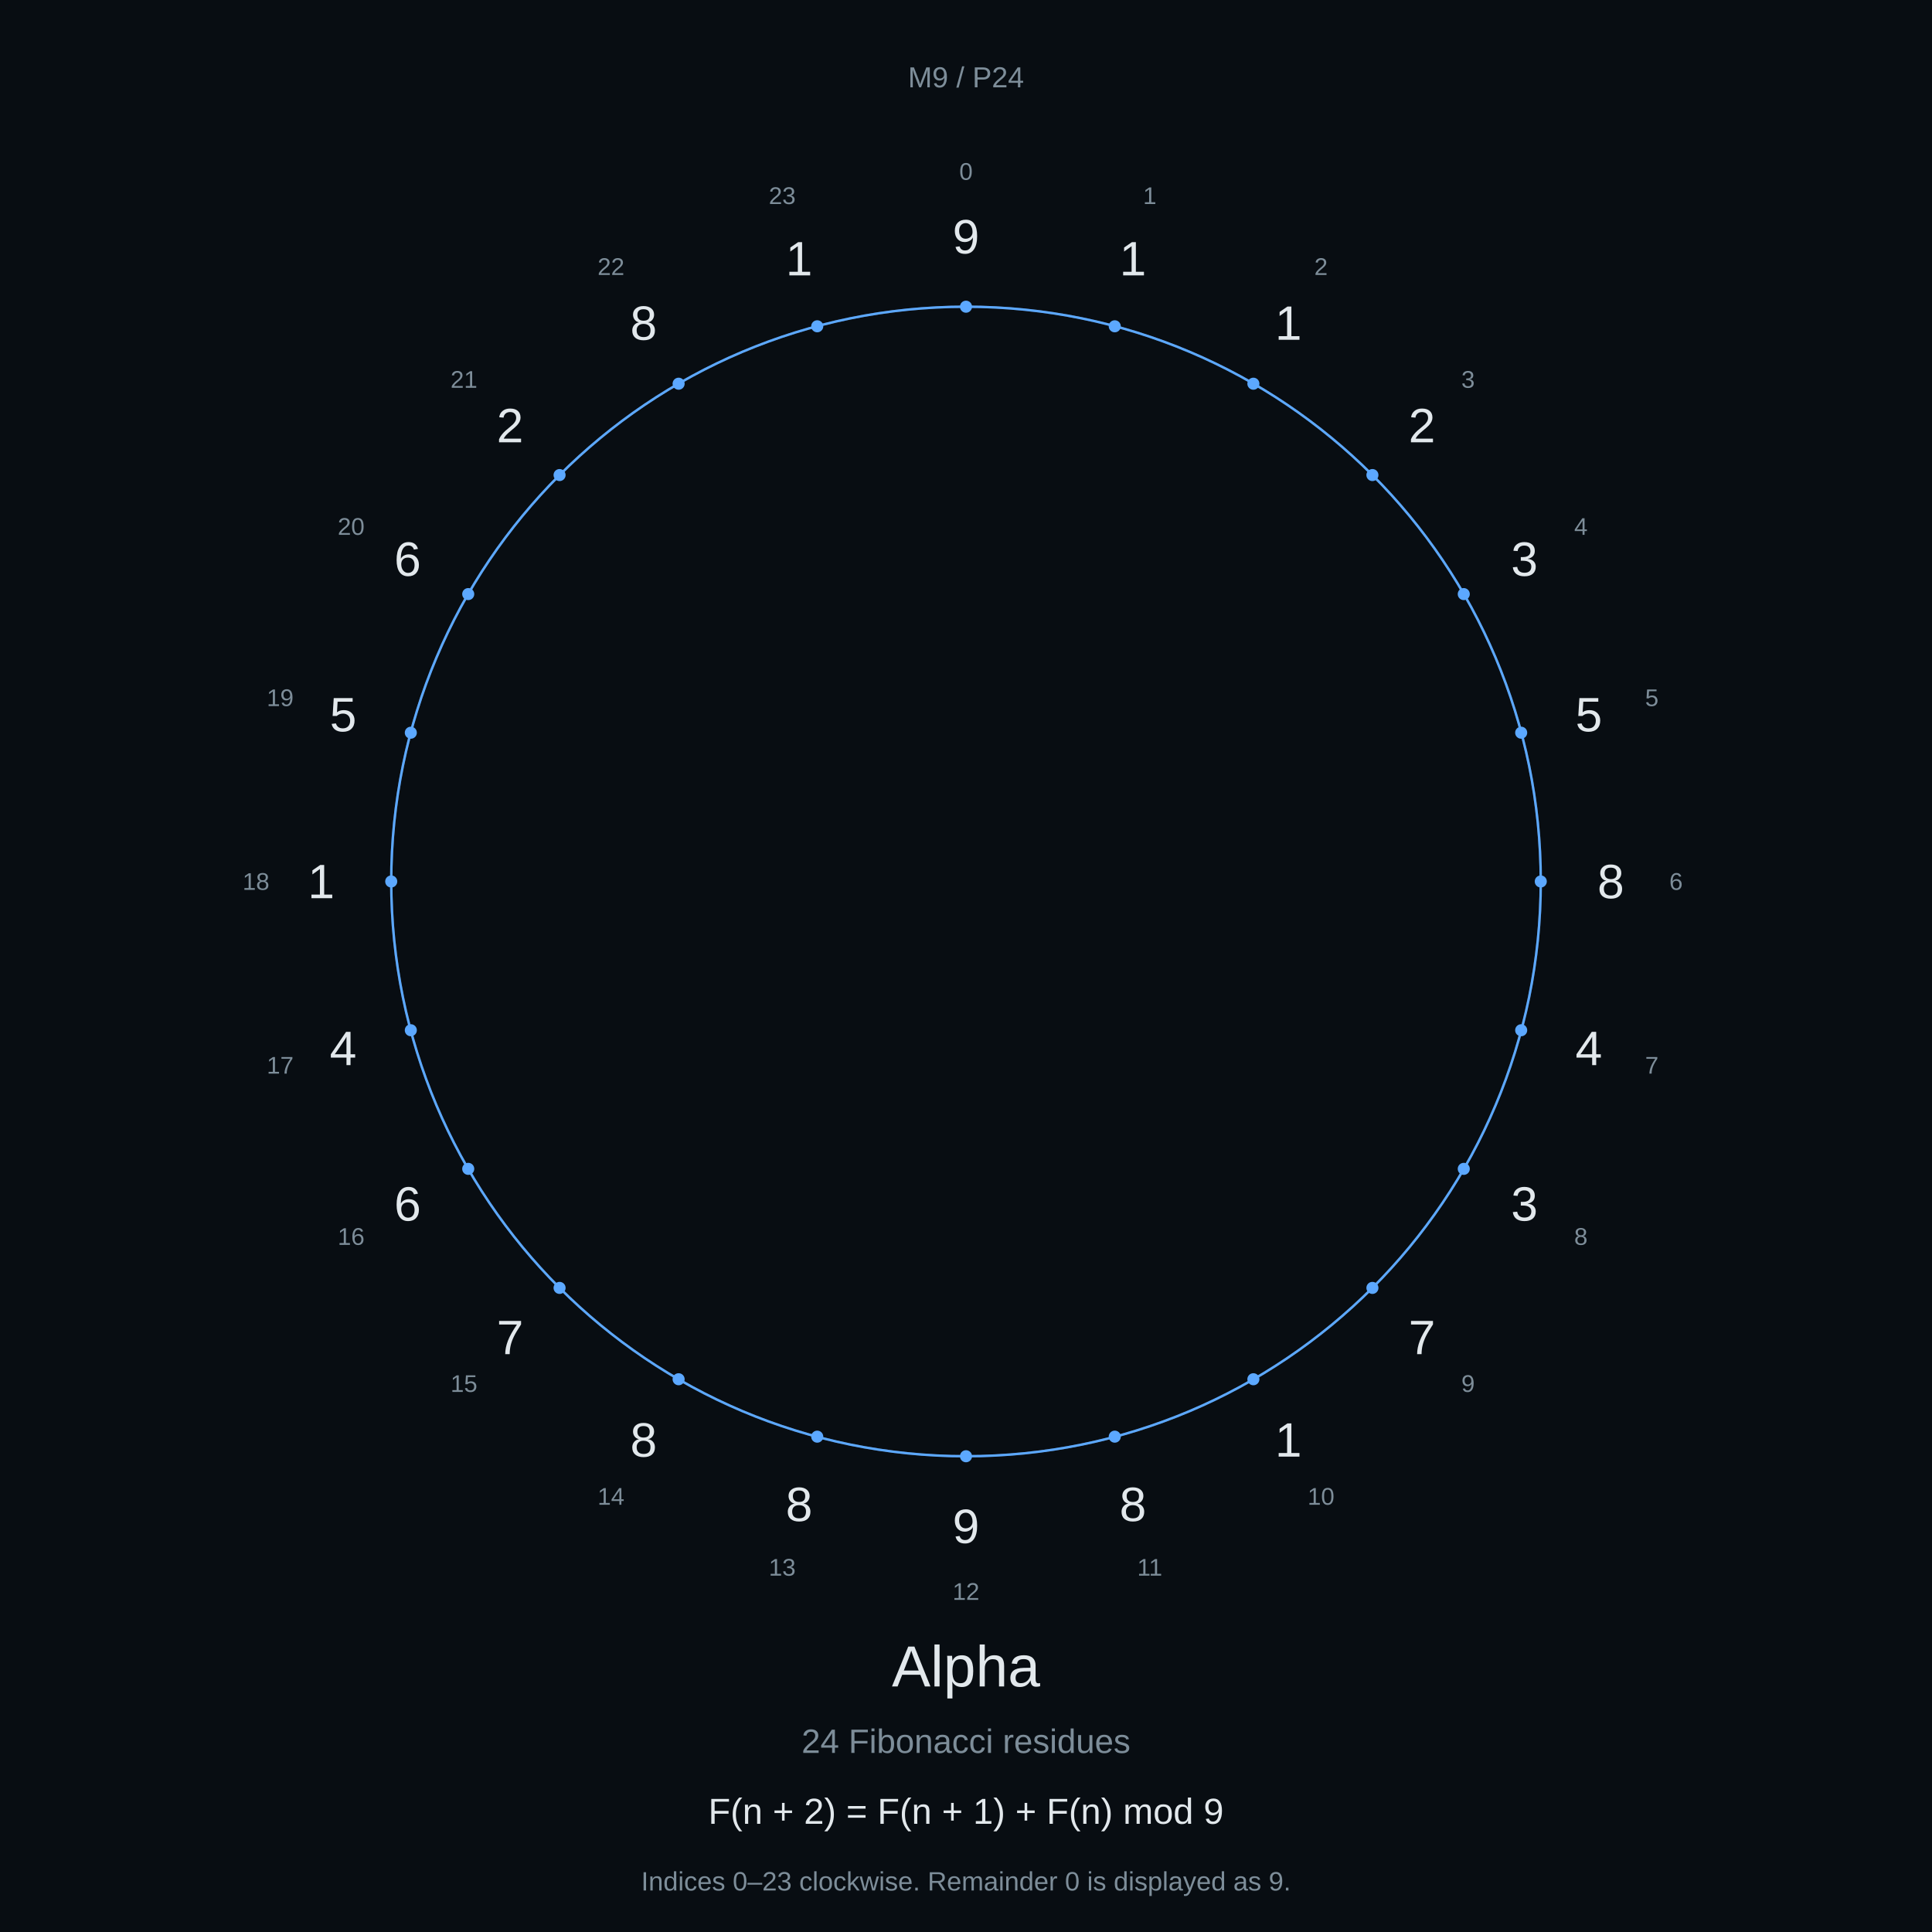
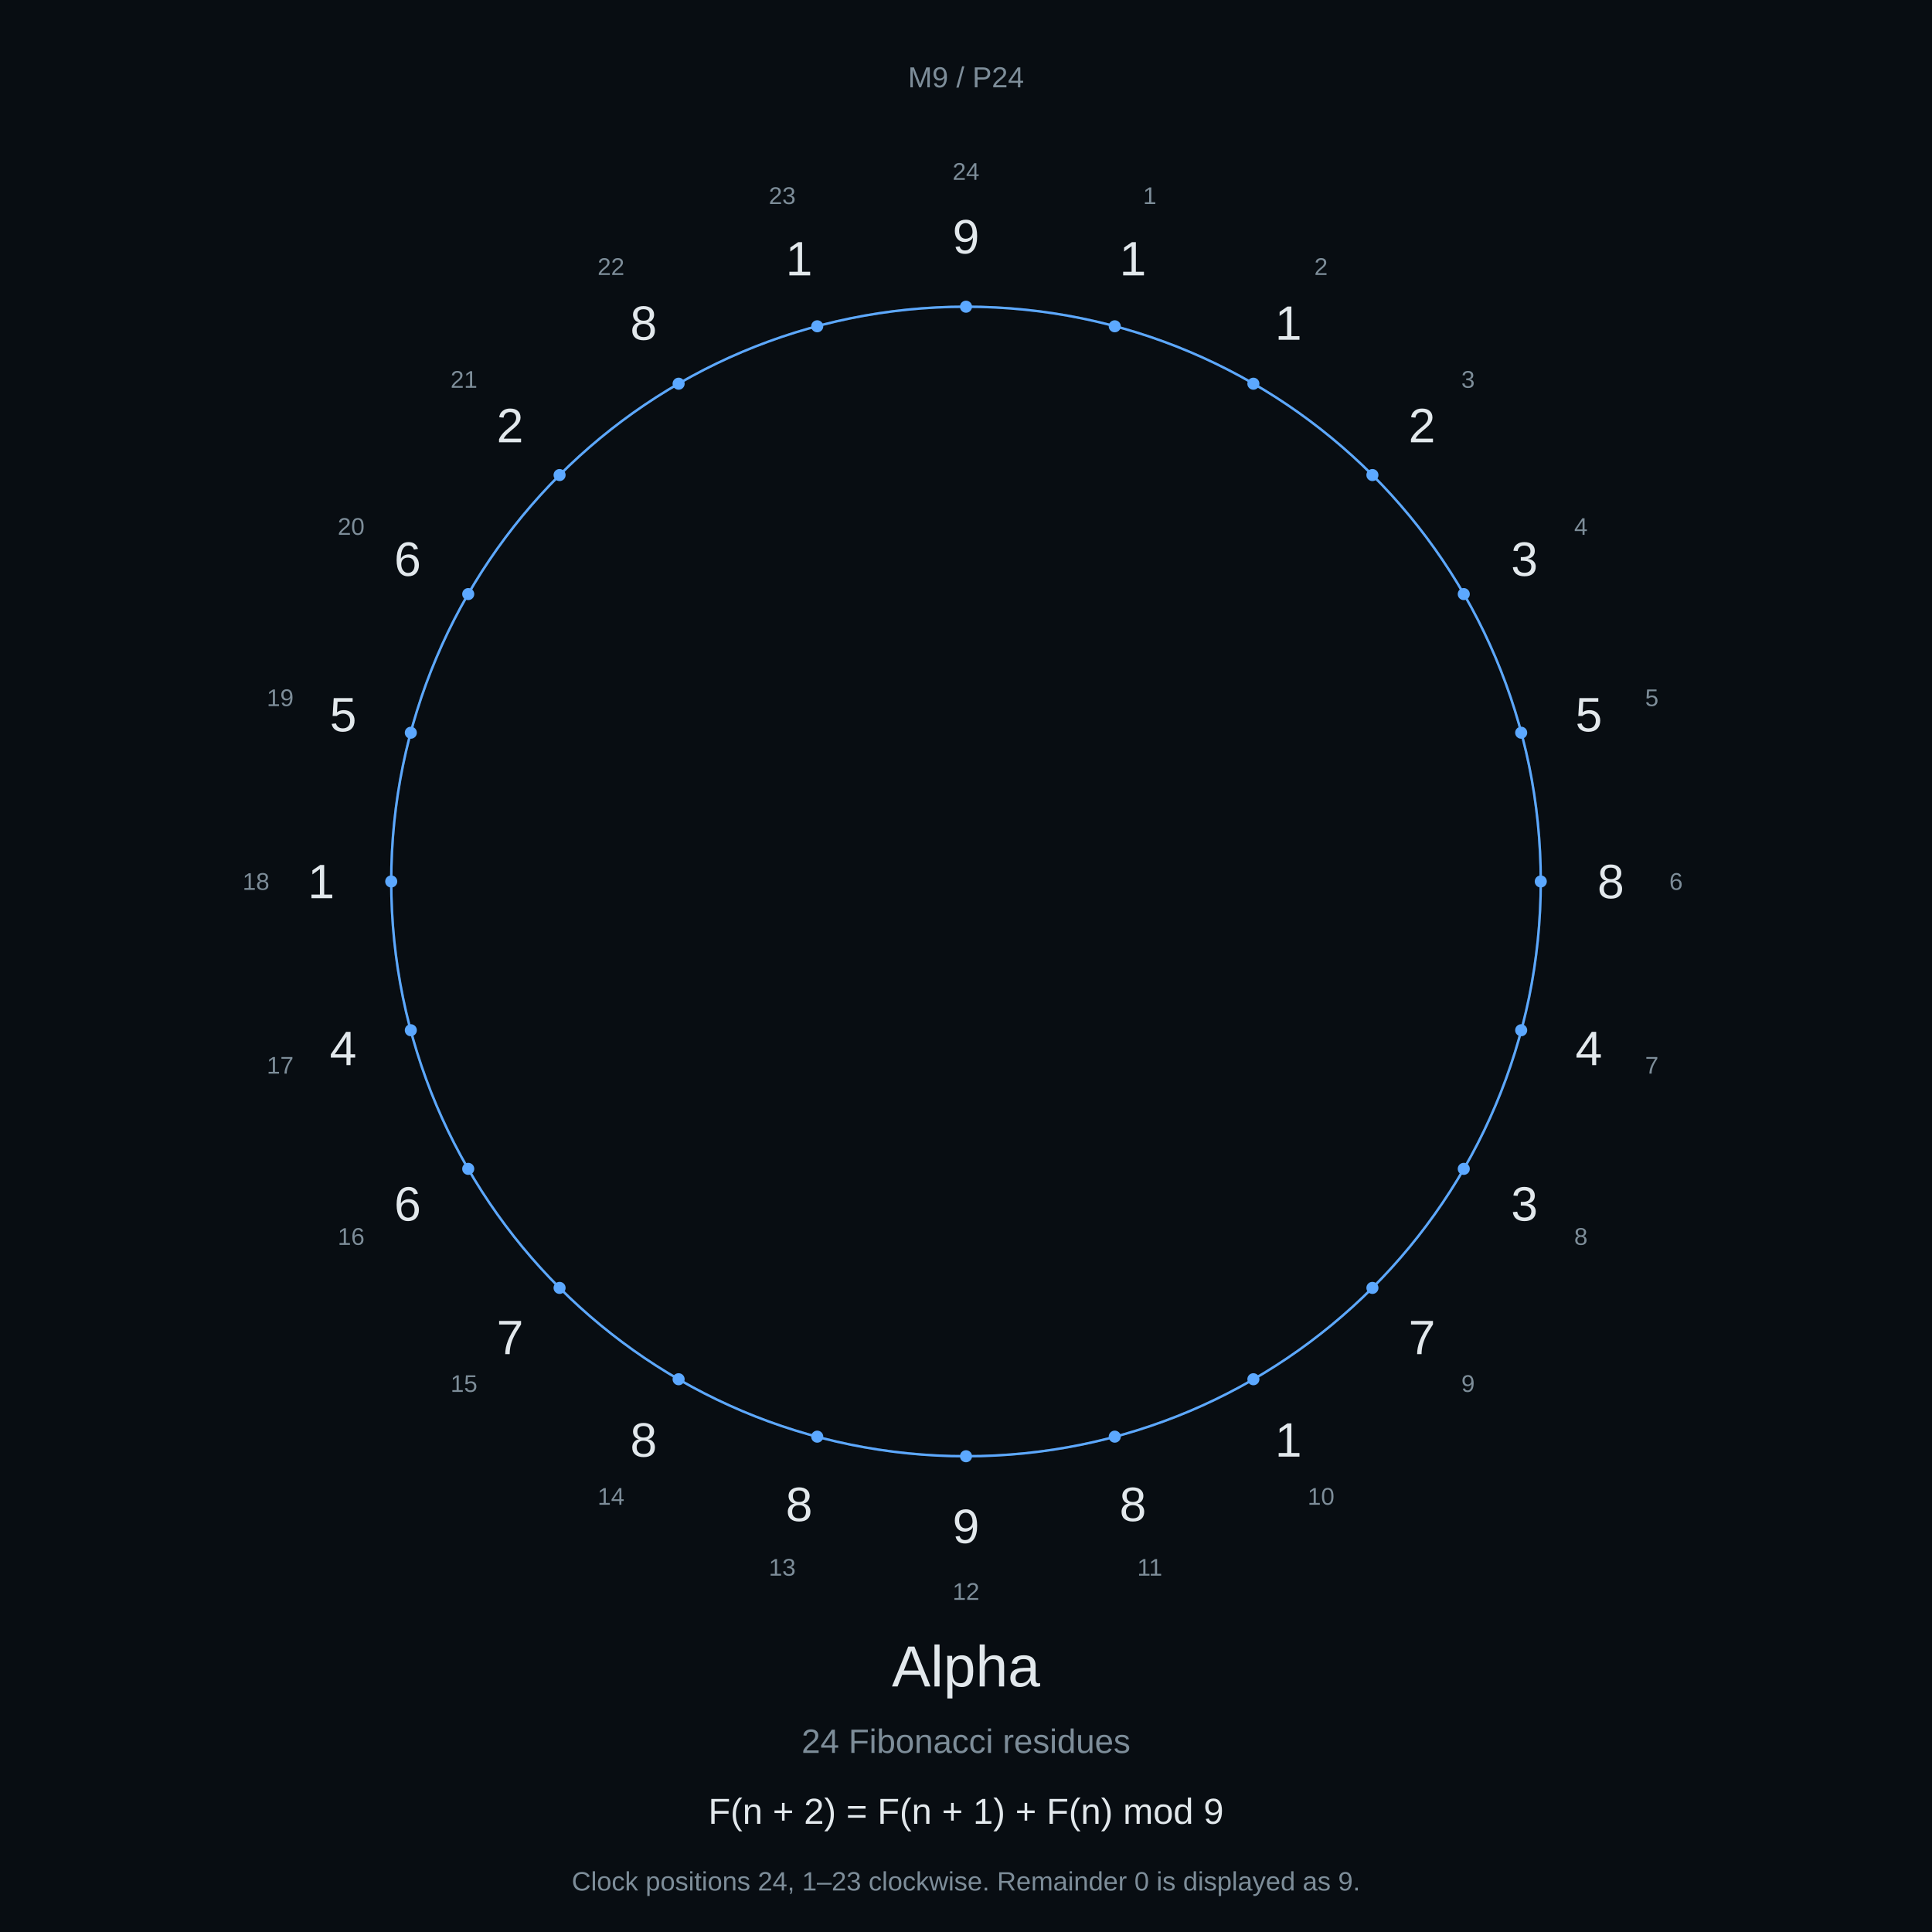
<svg xmlns="http://www.w3.org/2000/svg" viewBox="0 0 800 800" role="img">
  <rect width="800" height="800" fill="#080d12" />
  <circle cx="400" cy="365" r="238" stroke="#34434e" stroke-width="1" fill="none" />
  <circle cx="400" cy="365" r="238" stroke="#5ca8ff" stroke-width="1" fill="none" />
  <circle cx="400.0" cy="127.0" r="2" stroke="#5ca8ff" stroke-width="1" fill="#5ca8ff" />
  <text x="400.0" y="98.0" font-family="Arial, sans-serif" font-size="20" fill="#e2e8ec" text-anchor="middle" dominant-baseline="central">9</text>
-   <text x="400.0" y="71.0" font-family="Arial, sans-serif" font-size="10" fill="#7d8d99" text-anchor="middle" dominant-baseline="central">0</text>
+   <text x="400.0" y="71.0" font-family="Arial, sans-serif" font-size="10" fill="#7d8d99" text-anchor="middle" dominant-baseline="central">24</text>
  <circle cx="461.599" cy="135.11" r="2" stroke="#5ca8ff" stroke-width="1" fill="#5ca8ff" />
  <text x="469.105" y="107.098" font-family="Arial, sans-serif" font-size="20" fill="#e2e8ec" text-anchor="middle" dominant-baseline="central">1</text>
  <text x="476.093" y="81.018" font-family="Arial, sans-serif" font-size="10" fill="#7d8d99" text-anchor="middle" dominant-baseline="central">1</text>
  <circle cx="519.0" cy="158.886" r="2" stroke="#5ca8ff" stroke-width="1" fill="#5ca8ff" />
  <text x="533.5" y="133.771" font-family="Arial, sans-serif" font-size="20" fill="#e2e8ec" text-anchor="middle" dominant-baseline="central">1</text>
  <text x="547.0" y="110.389" font-family="Arial, sans-serif" font-size="10" fill="#7d8d99" text-anchor="middle" dominant-baseline="central">2</text>
  <circle cx="568.291" cy="196.709" r="2" stroke="#5ca8ff" stroke-width="1" fill="#5ca8ff" />
  <text x="588.798" y="176.202" font-family="Arial, sans-serif" font-size="20" fill="#e2e8ec" text-anchor="middle" dominant-baseline="central">2</text>
  <text x="607.889" y="157.111" font-family="Arial, sans-serif" font-size="10" fill="#7d8d99" text-anchor="middle" dominant-baseline="central">3</text>
  <circle cx="606.114" cy="246" r="2" stroke="#5ca8ff" stroke-width="1" fill="#5ca8ff" />
  <text x="631.229" y="231.5" font-family="Arial, sans-serif" font-size="20" fill="#e2e8ec" text-anchor="middle" dominant-baseline="central">3</text>
  <text x="654.611" y="218" font-family="Arial, sans-serif" font-size="10" fill="#7d8d99" text-anchor="middle" dominant-baseline="central">4</text>
  <circle cx="629.89" cy="303.401" r="2" stroke="#5ca8ff" stroke-width="1" fill="#5ca8ff" />
  <text x="657.902" y="295.895" font-family="Arial, sans-serif" font-size="20" fill="#e2e8ec" text-anchor="middle" dominant-baseline="central">5</text>
  <text x="683.982" y="288.907" font-family="Arial, sans-serif" font-size="10" fill="#7d8d99" text-anchor="middle" dominant-baseline="central">5</text>
  <circle cx="638.0" cy="365.0" r="2" stroke="#5ca8ff" stroke-width="1" fill="#5ca8ff" />
  <text x="667.0" y="365.0" font-family="Arial, sans-serif" font-size="20" fill="#e2e8ec" text-anchor="middle" dominant-baseline="central">8</text>
  <text x="694.0" y="365.0" font-family="Arial, sans-serif" font-size="10" fill="#7d8d99" text-anchor="middle" dominant-baseline="central">6</text>
  <circle cx="629.89" cy="426.599" r="2" stroke="#5ca8ff" stroke-width="1" fill="#5ca8ff" />
  <text x="657.902" y="434.105" font-family="Arial, sans-serif" font-size="20" fill="#e2e8ec" text-anchor="middle" dominant-baseline="central">4</text>
  <text x="683.982" y="441.093" font-family="Arial, sans-serif" font-size="10" fill="#7d8d99" text-anchor="middle" dominant-baseline="central">7</text>
  <circle cx="606.114" cy="484" r="2" stroke="#5ca8ff" stroke-width="1" fill="#5ca8ff" />
  <text x="631.229" y="498.5" font-family="Arial, sans-serif" font-size="20" fill="#e2e8ec" text-anchor="middle" dominant-baseline="central">3</text>
  <text x="654.611" y="512" font-family="Arial, sans-serif" font-size="10" fill="#7d8d99" text-anchor="middle" dominant-baseline="central">8</text>
  <circle cx="568.291" cy="533.291" r="2" stroke="#5ca8ff" stroke-width="1" fill="#5ca8ff" />
  <text x="588.798" y="553.798" font-family="Arial, sans-serif" font-size="20" fill="#e2e8ec" text-anchor="middle" dominant-baseline="central">7</text>
  <text x="607.889" y="572.889" font-family="Arial, sans-serif" font-size="10" fill="#7d8d99" text-anchor="middle" dominant-baseline="central">9</text>
  <circle cx="519.0" cy="571.114" r="2" stroke="#5ca8ff" stroke-width="1" fill="#5ca8ff" />
  <text x="533.5" y="596.229" font-family="Arial, sans-serif" font-size="20" fill="#e2e8ec" text-anchor="middle" dominant-baseline="central">1</text>
  <text x="547.0" y="619.611" font-family="Arial, sans-serif" font-size="10" fill="#7d8d99" text-anchor="middle" dominant-baseline="central">10</text>
  <circle cx="461.599" cy="594.89" r="2" stroke="#5ca8ff" stroke-width="1" fill="#5ca8ff" />
  <text x="469.105" y="622.902" font-family="Arial, sans-serif" font-size="20" fill="#e2e8ec" text-anchor="middle" dominant-baseline="central">8</text>
  <text x="476.093" y="648.982" font-family="Arial, sans-serif" font-size="10" fill="#7d8d99" text-anchor="middle" dominant-baseline="central">11</text>
  <circle cx="400" cy="603.0" r="2" stroke="#5ca8ff" stroke-width="1" fill="#5ca8ff" />
  <text x="400" y="632.0" font-family="Arial, sans-serif" font-size="20" fill="#e2e8ec" text-anchor="middle" dominant-baseline="central">9</text>
  <text x="400" y="659.0" font-family="Arial, sans-serif" font-size="10" fill="#7d8d99" text-anchor="middle" dominant-baseline="central">12</text>
  <circle cx="338.401" cy="594.89" r="2" stroke="#5ca8ff" stroke-width="1" fill="#5ca8ff" />
  <text x="330.895" y="622.902" font-family="Arial, sans-serif" font-size="20" fill="#e2e8ec" text-anchor="middle" dominant-baseline="central">8</text>
  <text x="323.907" y="648.982" font-family="Arial, sans-serif" font-size="10" fill="#7d8d99" text-anchor="middle" dominant-baseline="central">13</text>
  <circle cx="281" cy="571.114" r="2" stroke="#5ca8ff" stroke-width="1" fill="#5ca8ff" />
  <text x="266.5" y="596.229" font-family="Arial, sans-serif" font-size="20" fill="#e2e8ec" text-anchor="middle" dominant-baseline="central">8</text>
  <text x="253" y="619.611" font-family="Arial, sans-serif" font-size="10" fill="#7d8d99" text-anchor="middle" dominant-baseline="central">14</text>
  <circle cx="231.709" cy="533.291" r="2" stroke="#5ca8ff" stroke-width="1" fill="#5ca8ff" />
  <text x="211.202" y="553.798" font-family="Arial, sans-serif" font-size="20" fill="#e2e8ec" text-anchor="middle" dominant-baseline="central">7</text>
  <text x="192.111" y="572.889" font-family="Arial, sans-serif" font-size="10" fill="#7d8d99" text-anchor="middle" dominant-baseline="central">15</text>
  <circle cx="193.886" cy="484" r="2" stroke="#5ca8ff" stroke-width="1" fill="#5ca8ff" />
  <text x="168.771" y="498.5" font-family="Arial, sans-serif" font-size="20" fill="#e2e8ec" text-anchor="middle" dominant-baseline="central">6</text>
  <text x="145.389" y="512" font-family="Arial, sans-serif" font-size="10" fill="#7d8d99" text-anchor="middle" dominant-baseline="central">16</text>
  <circle cx="170.11" cy="426.599" r="2" stroke="#5ca8ff" stroke-width="1" fill="#5ca8ff" />
  <text x="142.098" y="434.105" font-family="Arial, sans-serif" font-size="20" fill="#e2e8ec" text-anchor="middle" dominant-baseline="central">4</text>
  <text x="116.018" y="441.093" font-family="Arial, sans-serif" font-size="10" fill="#7d8d99" text-anchor="middle" dominant-baseline="central">17</text>
  <circle cx="162.0" cy="365" r="2" stroke="#5ca8ff" stroke-width="1" fill="#5ca8ff" />
  <text x="133.0" y="365" font-family="Arial, sans-serif" font-size="20" fill="#e2e8ec" text-anchor="middle" dominant-baseline="central">1</text>
  <text x="106.0" y="365" font-family="Arial, sans-serif" font-size="10" fill="#7d8d99" text-anchor="middle" dominant-baseline="central">18</text>
  <circle cx="170.11" cy="303.401" r="2" stroke="#5ca8ff" stroke-width="1" fill="#5ca8ff" />
  <text x="142.098" y="295.895" font-family="Arial, sans-serif" font-size="20" fill="#e2e8ec" text-anchor="middle" dominant-baseline="central">5</text>
  <text x="116.018" y="288.907" font-family="Arial, sans-serif" font-size="10" fill="#7d8d99" text-anchor="middle" dominant-baseline="central">19</text>
  <circle cx="193.886" cy="246" r="2" stroke="#5ca8ff" stroke-width="1" fill="#5ca8ff" />
  <text x="168.771" y="231.5" font-family="Arial, sans-serif" font-size="20" fill="#e2e8ec" text-anchor="middle" dominant-baseline="central">6</text>
  <text x="145.389" y="218" font-family="Arial, sans-serif" font-size="10" fill="#7d8d99" text-anchor="middle" dominant-baseline="central">20</text>
  <circle cx="231.709" cy="196.709" r="2" stroke="#5ca8ff" stroke-width="1" fill="#5ca8ff" />
  <text x="211.202" y="176.202" font-family="Arial, sans-serif" font-size="20" fill="#e2e8ec" text-anchor="middle" dominant-baseline="central">2</text>
  <text x="192.111" y="157.111" font-family="Arial, sans-serif" font-size="10" fill="#7d8d99" text-anchor="middle" dominant-baseline="central">21</text>
  <circle cx="281" cy="158.886" r="2" stroke="#5ca8ff" stroke-width="1" fill="#5ca8ff" />
  <text x="266.5" y="133.771" font-family="Arial, sans-serif" font-size="20" fill="#e2e8ec" text-anchor="middle" dominant-baseline="central">8</text>
  <text x="253" y="110.389" font-family="Arial, sans-serif" font-size="10" fill="#7d8d99" text-anchor="middle" dominant-baseline="central">22</text>
  <circle cx="338.401" cy="135.11" r="2" stroke="#5ca8ff" stroke-width="1" fill="#5ca8ff" />
  <text x="330.895" y="107.098" font-family="Arial, sans-serif" font-size="20" fill="#e2e8ec" text-anchor="middle" dominant-baseline="central">1</text>
  <text x="323.907" y="81.018" font-family="Arial, sans-serif" font-size="10" fill="#7d8d99" text-anchor="middle" dominant-baseline="central">23</text>
  <text x="400" y="32" font-family="Arial, sans-serif" font-size="12" fill="#7d8d99" text-anchor="middle" dominant-baseline="central">M9 / P24</text>
  <text x="400" y="690" font-family="Arial, sans-serif" font-size="24" fill="#e2e8ec" text-anchor="middle" dominant-baseline="central">Alpha</text>
  <text x="400" y="721" font-family="Arial, sans-serif" font-size="14" fill="#7d8d99" text-anchor="middle" dominant-baseline="central">24 Fibonacci residues</text>
  <text x="400" y="750" font-family="Arial, sans-serif" font-size="15" fill="#e2e8ec" text-anchor="middle" dominant-baseline="central">F(n + 2) = F(n + 1) + F(n) mod 9</text>
-   <text x="400" y="779" font-family="Arial, sans-serif" font-size="11" fill="#7d8d99" text-anchor="middle" dominant-baseline="central">Indices 0–23 clockwise. Remainder 0 is displayed as 9.</text>
+   <text x="400" y="779" font-family="Arial, sans-serif" font-size="11" fill="#7d8d99" text-anchor="middle" dominant-baseline="central">Clock positions 24, 1–23 clockwise. Remainder 0 is displayed as 9.</text>
</svg>
